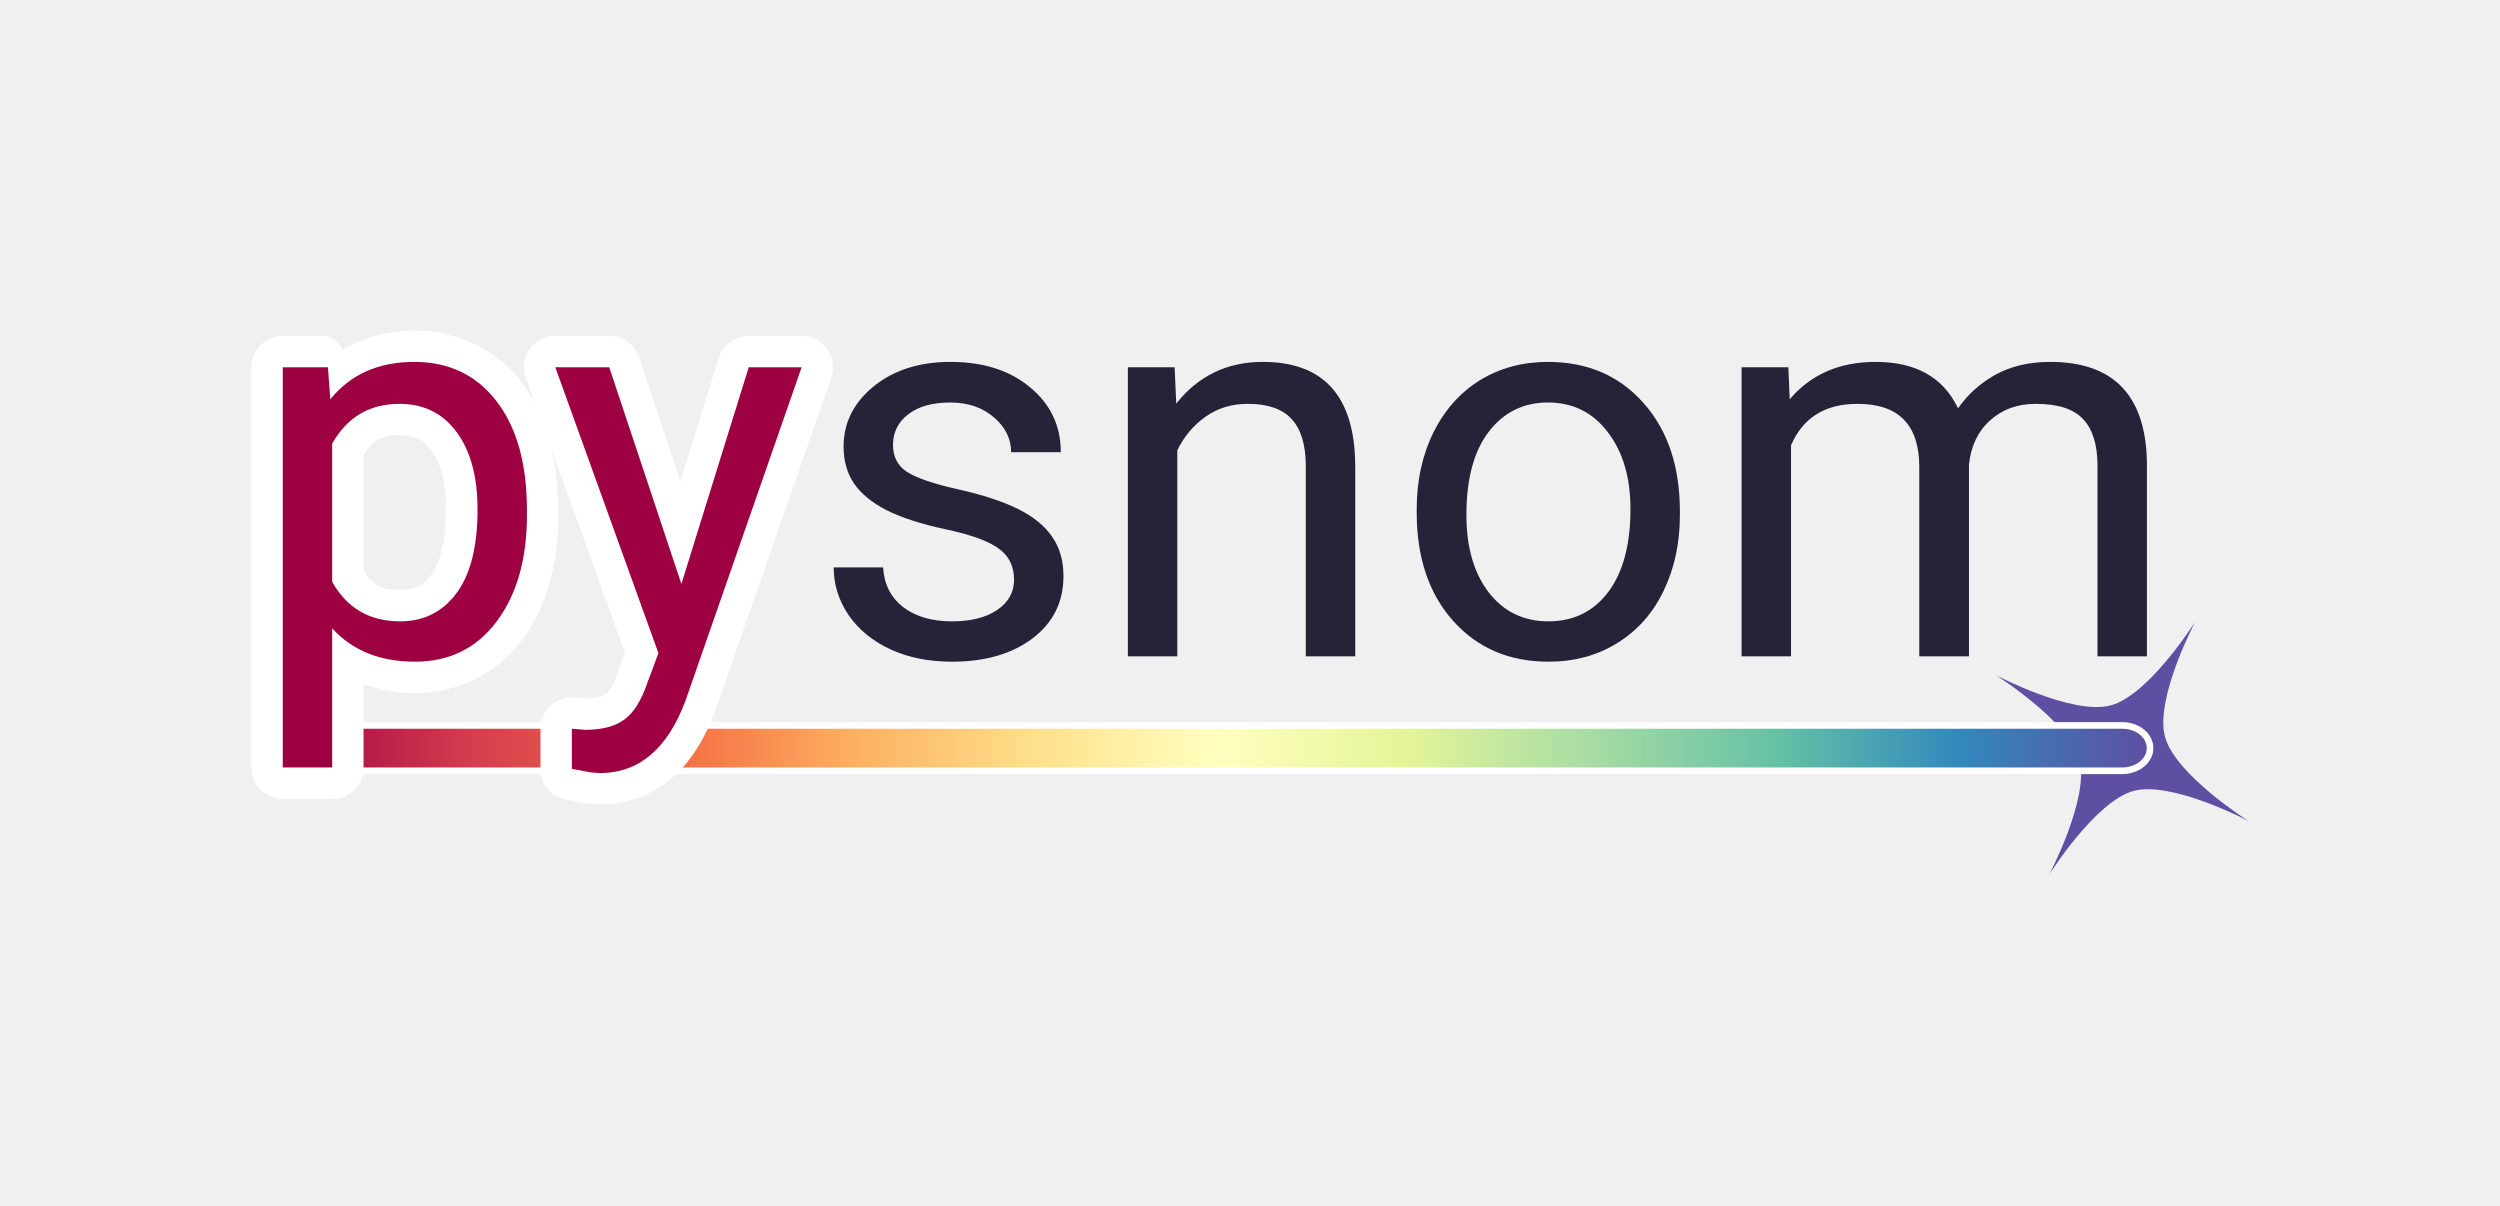
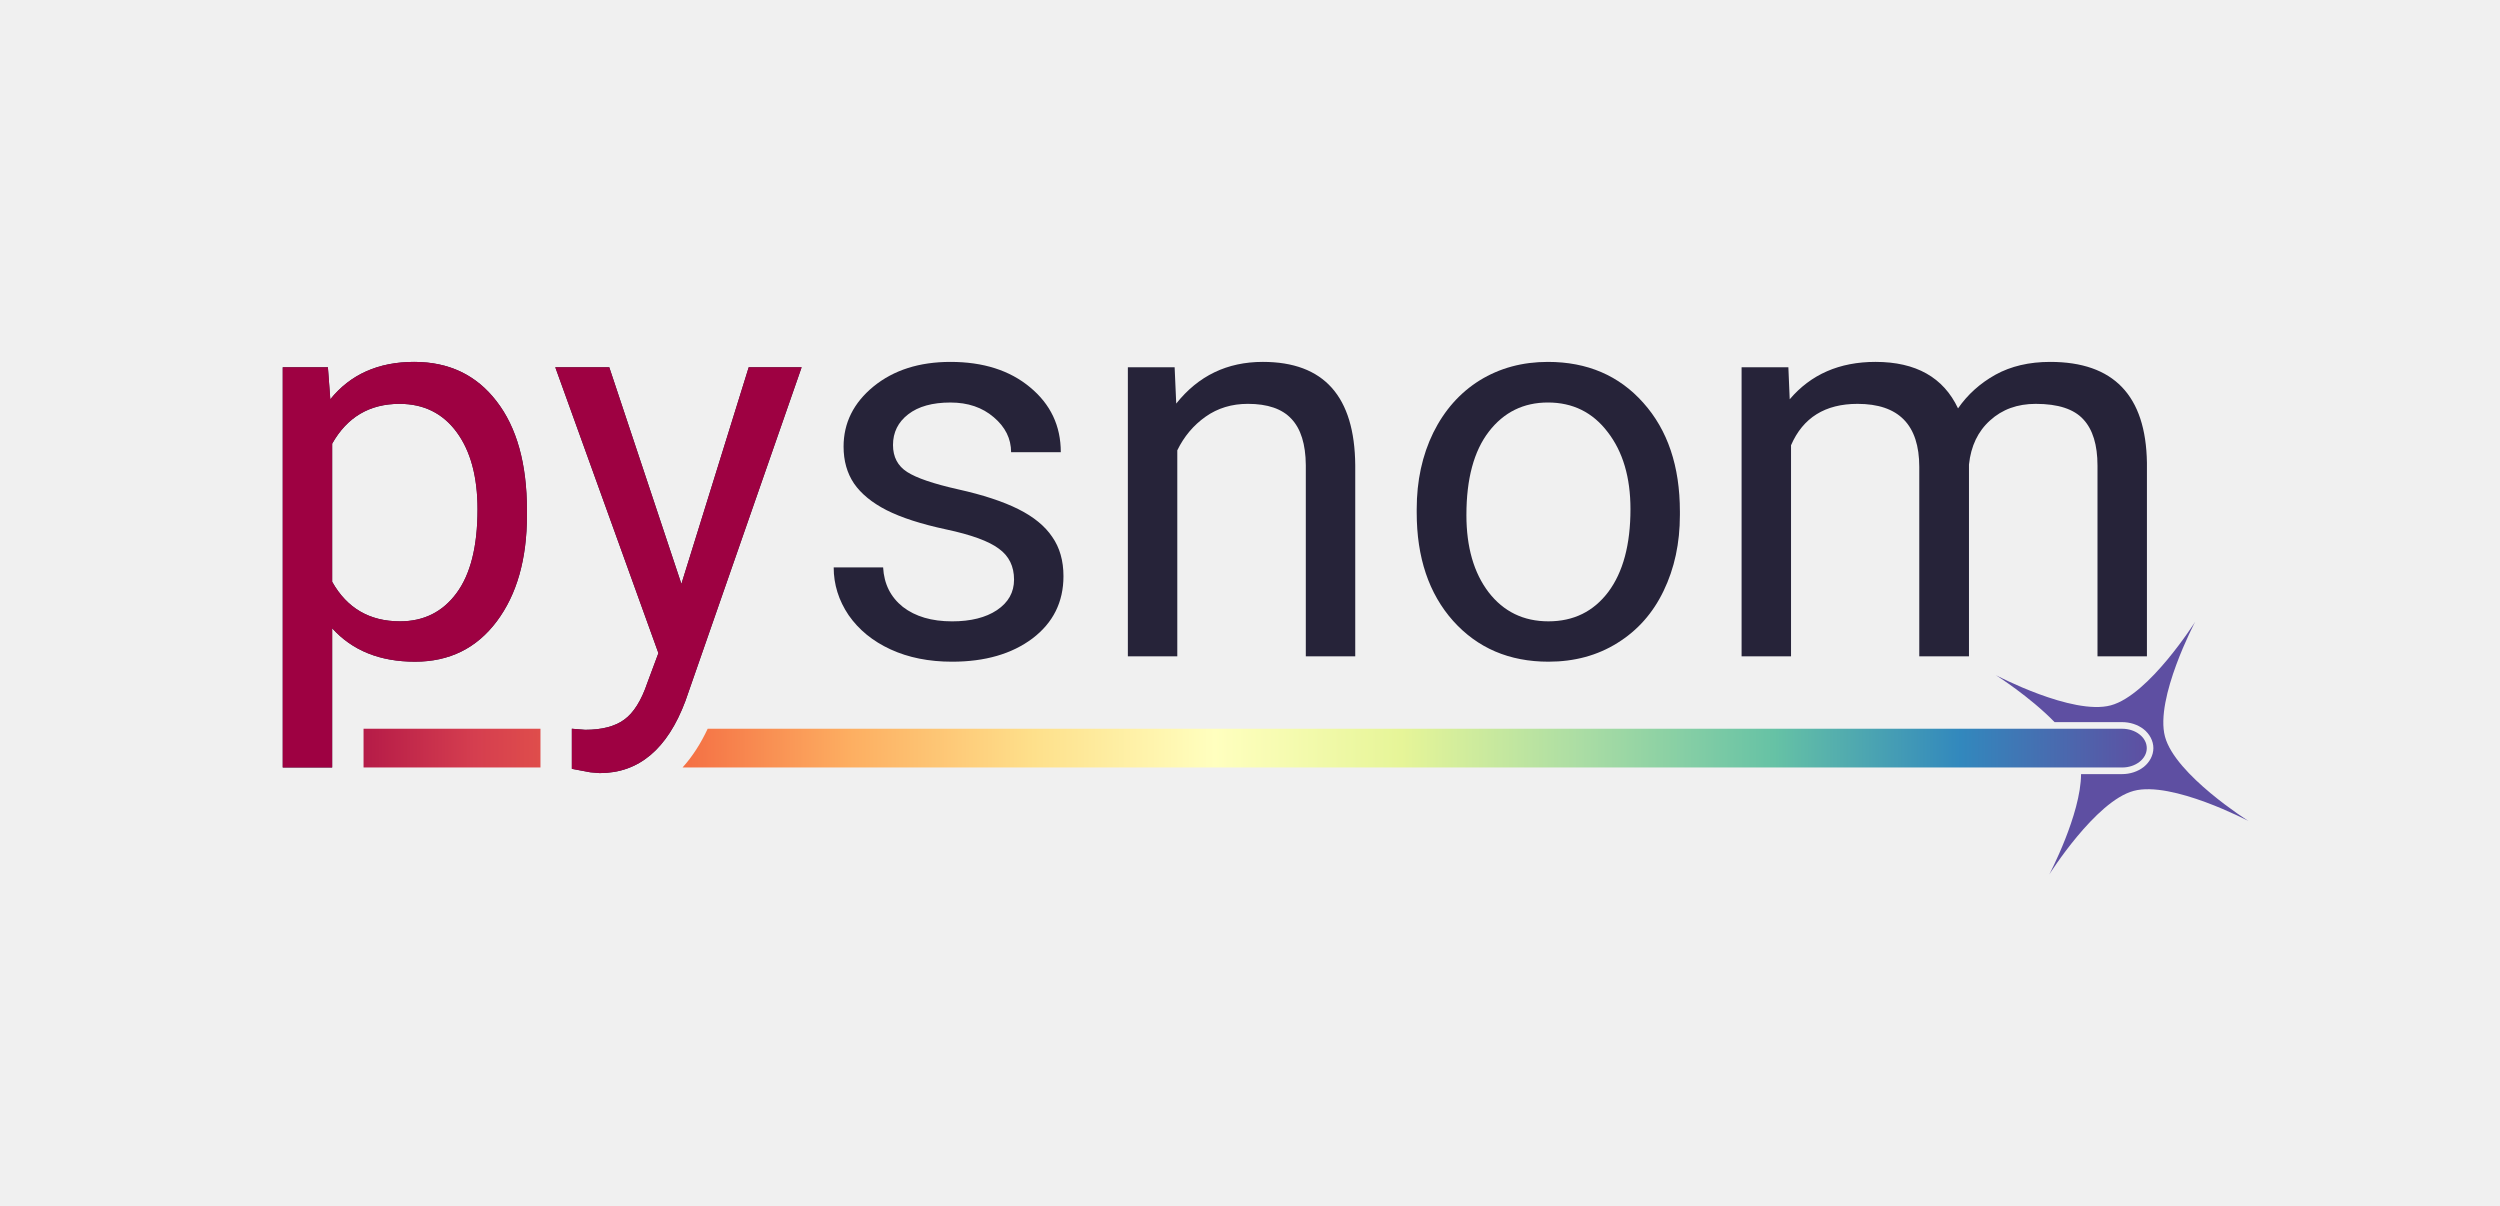
<svg xmlns="http://www.w3.org/2000/svg" xmlns:xlink="http://www.w3.org/1999/xlink" fill="none" fill-rule="evenodd" stroke="black" stroke-width="0.501" stroke-linejoin="bevel" stroke-miterlimit="10" font-family="Times New Roman" font-size="16" style="font-variant-ligatures:none" version="1.1" overflow="visible" width="255.845pt" height="123.322pt" viewBox="0 -123.322 255.845 123.322" id="svg33">
  <defs id="defs2">
    <linearGradient id="linearGradient2365">
      <stop style="stop-color:#9e0142;stop-opacity:1;" offset="0" id="stop2361" />
      <stop style="stop-color:#d53e4f;stop-opacity:1;" offset="0.103" id="stop2369" />
      <stop style="stop-color:#f46d43;stop-opacity:1;" offset="0.212" id="stop2373" />
      <stop style="stop-color:#fdae61;stop-opacity:1;" offset="0.304" id="stop2371" />
      <stop style="stop-color:#fee08b;stop-opacity:1;" offset="0.403" id="stop2375" />
      <stop style="stop-color:#ffffbf;stop-opacity:1;" offset="0.5" id="stop2377" />
      <stop style="stop-color:#e6f598;stop-opacity:1;" offset="0.6" id="stop2379" />
      <stop style="stop-color:#abdda4;stop-opacity:1;" offset="0.696" id="stop2381" />
      <stop style="stop-color:#66c2a5;stop-opacity:1;" offset="0.8" id="stop2383" />
      <stop style="stop-color:#3288bd;stop-opacity:1;" offset="0.9" id="stop2385" />
      <stop style="stop-color:#5e4fa2;stop-opacity:1;" offset="1" id="stop2363" />
    </linearGradient>
    <rect x="129.931" y="-198.894" width="139.477" height="71.595" id="rect1234" />
    <rect x="206.709" y="-153.848" width="47.875" height="34.768" id="rect1228" />
    <filter style="color-interpolation-filters:sRGB;" id="filter1140">
      <feGaussianBlur stdDeviation="1 1" result="blur" id="feGaussianBlur1138" />
    </filter>
    <filter style="color-interpolation-filters:sRGB;" id="filter1144">
      <feGaussianBlur stdDeviation="1 1" result="blur" id="feGaussianBlur1142" />
    </filter>
    <filter style="color-interpolation-filters:sRGB;" id="filter1148">
      <feGaussianBlur stdDeviation="1 1" result="blur" id="feGaussianBlur1146" />
    </filter>
    <filter style="color-interpolation-filters:sRGB;" id="filter1152">
      <feGaussianBlur stdDeviation="1 1" result="blur" id="feGaussianBlur1150" />
    </filter>
    <filter style="color-interpolation-filters:sRGB;" id="filter1368">
      <feGaussianBlur stdDeviation="2 2" result="blur" id="feGaussianBlur1366" />
    </filter>
-     <linearGradient xlink:href="#linearGradient2365" id="linearGradient2367" x1="28.936" y1="-46.761" x2="219.696" y2="-46.761" gradientUnits="userSpaceOnUse" />
+     <mask maskUnits="userSpaceOnUse" id="mask874">
+       <rect style="fill:#00ffff;stroke-width:0.376;stroke-miterlimit:10" id="rect876" width="72.655" height="50.381" x="85.648" y="-226.471" />
+     </mask>
+     <linearGradient xlink:href="#linearGradient2365" id="linearGradient905" gradientUnits="userSpaceOnUse" x1="28.936" y1="-46.761" x2="219.696" y2="-46.761" gradientTransform="matrix(1.333333,0,0,1.333333,0,164.4293)" />
  </defs>
-   <path id="rect1540" style="fill:#5e4fa2;fill-opacity:1;stroke:none;stroke-width:0.529;stroke-miterlimit:10;stroke-dasharray:none" d="m 204.248,-54.229 c 0,0 7.847,4.141 11.763,3.092 3.916,-1.049 8.641,-8.559 8.641,-8.559 0,0 -4.141,7.847 -3.092,11.763 1.049,3.916 8.559,8.641 8.559,8.641 0,0 -7.847,-4.141 -11.763,-3.092 -3.916,1.049 -8.641,8.559 -8.641,8.559 0,0 4.141,-7.847 3.092,-11.763 -1.049,-3.916 -8.559,-8.641 -8.559,-8.641 z" />
-   <g aria-label="pysnom" id="text1195" style="font-size:56px;line-height:1.25;font-family:Roboto;-inkscape-font-specification:Roboto;fill:#262339;stroke:none;stroke-width:0.376">
+   <g aria-label="pysnom" id="text1195" style="font-size:56px;line-height:1.25;font-family:Roboto;-inkscape-font-specification:Roboto;display:inline;fill:#262339;stroke:none;stroke-width:0.376">
    <path d="m 53.928,-70.619 q 0,6.754 -3.09,10.883 -3.09,4.129 -8.367,4.129 -5.387,0 -8.477,-3.418 v 14.246 h -5.059 v -40.961 h 4.621 l 0.246,3.281 q 3.09,-3.828 8.586,-3.828 5.332,0 8.422,4.02 3.117,4.02 3.117,11.184 z m -5.059,-0.574 q 0,-5.004 -2.133,-7.902 -2.133,-2.898 -5.852,-2.898 -4.594,0 -6.891,4.074 v 14.137 q 2.27,4.047 6.945,4.047 3.637,0 5.77,-2.871 2.16,-2.898 2.16,-8.586 z" id="path11107" />
-     <path d="m 69.733,-63.564 6.891,-22.176 h 5.414 l -11.895,34.152 q -2.762,7.383 -8.777,7.383 l -0.957,-0.082 -1.887,-0.355 v -4.102 l 1.367,0.109 q 2.57,0 3.992,-1.039 1.449,-1.039 2.379,-3.801 l 1.121,-3.008 -10.555,-29.258 h 5.523 z" id="path11109" />
+     <path d="m 69.733,-63.564 6.891,-22.176 h 5.414 l -11.895,34.152 q -2.762,7.383 -8.777,7.383 l -0.957,-0.082 -1.887,-0.355 v -4.102 l 1.367,0.109 q 2.57,0 3.992,-1.039 1.449,-1.039 2.379,-3.801 L 67.381,-56.482 56.826,-85.74 h 5.523 z" id="path11109" />
    <path d="m 103.776,-64.001 q 0,-2.051 -1.559,-3.172 -1.531,-1.148 -5.387,-1.969 -3.828,-0.82 -6.098,-1.969 -2.242,-1.148 -3.336,-2.734 -1.066,-1.586 -1.066,-3.773 0,-3.637 3.062,-6.152 3.09,-2.516 7.875,-2.516 5.031,0 8.148,2.598 3.145,2.598 3.145,6.645 h -5.086 q 0,-2.078 -1.777,-3.582 -1.75,-1.504 -4.43,-1.504 -2.762,0 -4.32,1.203 -1.559,1.203 -1.559,3.145 0,1.832 1.449,2.762 1.449,0.93 5.223,1.777 3.801,0.848 6.152,2.023 2.352,1.176 3.473,2.844 1.148,1.641 1.148,4.02 0,3.965 -3.172,6.371 -3.172,2.379 -8.23,2.379 -3.555,0 -6.289,-1.258 -2.734,-1.258 -4.293,-3.5 -1.531,-2.27 -1.531,-4.895 h 5.059 q 0.137,2.543 2.023,4.047 1.914,1.477 5.031,1.477 2.871,0 4.594,-1.148 1.75,-1.176 1.75,-3.117 z" id="path11111" />
    <path d="m 120.209,-85.74 0.164,3.719 q 3.391,-4.266 8.859,-4.266 9.379,0 9.461,10.582 v 19.551 h -5.059 v -19.578 q -0.027,-3.199 -1.477,-4.73 -1.422,-1.531 -4.457,-1.531 -2.461,0 -4.32,1.312 -1.859,1.312 -2.898,3.445 v 21.082 h -5.059 v -29.586 z" id="path11113" />
    <path d="m 144.983,-71.22 q 0,-4.348 1.695,-7.82 1.723,-3.473 4.758,-5.359 3.062,-1.887 6.973,-1.887 6.043,0 9.762,4.184 3.746,4.184 3.746,11.129 v 0.355 q 0,4.32 -1.668,7.766 -1.641,3.418 -4.73,5.332 -3.062,1.914 -7.055,1.914 -6.016,0 -9.762,-4.184 -3.719,-4.184 -3.719,-11.074 z m 5.086,0.602 q 0,4.922 2.27,7.902 2.297,2.98 6.125,2.98 3.855,0 6.125,-3.008 2.27,-3.035 2.27,-8.477 0,-4.867 -2.324,-7.875 -2.297,-3.035 -6.125,-3.035 -3.746,0 -6.043,2.98 -2.297,2.98 -2.297,8.531 z" id="path11115" />
    <path d="m 183.018,-85.74 0.137,3.281 q 3.254,-3.828 8.777,-3.828 6.207,0 8.449,4.758 1.477,-2.133 3.828,-3.445 2.379,-1.312 5.605,-1.312 9.734,0 9.898,10.309 v 19.824 h -5.059 v -19.523 q 0,-3.172 -1.449,-4.73 -1.449,-1.586 -4.867,-1.586 -2.816,0 -4.676,1.695 -1.859,1.668 -2.16,4.512 v 19.633 h -5.086 v -19.387 q 0,-6.453 -6.316,-6.453 -4.977,0 -6.809,4.238 v 21.602 h -5.059 v -29.586 z" id="path11117" />
  </g>
-   <path id="path1545" style="fill:#ffffff;stroke:none;stroke-width:0.543" d="m 28.936,-49.42 a 0.676,0.676 0 0 0 -0.676,0.676 v 3.967 a 0.676,0.676 0 0 0 0.676,0.676 H 217.176 c 0.8,4.4e-5 1.599,-0.253 2.201,-0.727 0.602,-0.474 0.997,-1.189 0.996,-1.934 -4e-5,-0.744 -0.394,-1.46 -0.996,-1.934 -0.602,-0.473 -1.402,-0.725 -2.201,-0.725 h -0.059 z" />
-   <path id="rect1473" style="fill:url(#linearGradient2367);fill-opacity:1;stroke:none;stroke-width:0.407;stroke-miterlimit:10;stroke-dasharray:none" d="m 28.936,-48.744 v 3.965 h 188.24 a 2.521,1.983 0 0 0 2.521,-1.983 2.521,1.983 0 0 0 -2.521,-1.982 h -0.059 z" />
-   <path id="path1476" style="font-size:56px;line-height:1.25;font-family:Roboto;-inkscape-font-specification:Roboto;fill:#ffffff;stroke:none" d="m 42.389,-89.496 c -2.67,0 -5.155,0.713 -7.324,1.945 a 3.211,3.211 0 0 0 -1.508,-1.4 h -4.621 a 3.211,3.211 0 0 0 -3.211,3.211 v 40.963 a 3.211,3.211 0 0 0 3.211,3.211 h 5.059 a 3.211,3.211 0 0 0 3.211,-3.211 v -8.523 c 1.648,0.566 3.409,0.906 5.266,0.906 4.357,0 8.353,-1.964 10.938,-5.418 2.563,-3.424 3.73,-7.812 3.73,-12.805 v -0.467 c 0,-2.268 -0.263,-4.364 -0.721,-6.326 L 63.961,-56.5 63.25,-54.594 a 3.211,3.211 0 0 0 -0.033,0.098 c -0.497,1.478 -1.069,2.114 -1.207,2.213 a 3.211,3.211 0 0 0 -0.023,0.018 c -0.202,0.148 -0.829,0.404 -2.057,0.414 l -1.148,-0.094 a 3.211,3.211 0 0 0 -3.471,3.201 v 4.102 a 3.211,3.211 0 0 0 2.613,3.154 l 1.887,0.357 a 3.211,3.211 0 0 0 0.324,0.045 l 0.957,0.082 a 3.211,3.211 0 0 0 0.273,0.012 c 2.662,0 5.254,-0.904 7.27,-2.6 2.016,-1.696 3.461,-4.05 4.516,-6.869 a 3.211,3.211 0 0 0 0.025,-0.068 l 11.895,-34.154 a 3.211,3.211 0 0 0 -3.033,-4.268 h -5.414 a 3.211,3.211 0 0 0 -3.066,2.258 l -3.93,12.648 -4.23,-12.709 a 3.211,3.211 0 0 0 -3.047,-2.197 h -5.523 a 3.211,3.211 0 0 0 -3.02,4.301 l 1,2.771 c -0.431,-0.823 -0.892,-1.622 -1.455,-2.35 -2.604,-3.384 -6.604,-5.268 -10.963,-5.268 z m -1.504,10.713 c 1.645,0 2.372,0.375 3.266,1.59 0.898,1.221 1.508,3.122 1.508,6.002 0,3.385 -0.684,5.54 -1.523,6.666 a 3.211,3.211 0 0 0 -0.004,0.004 c -0.901,1.213 -1.612,1.574 -3.191,1.574 -1.918,0 -2.826,-0.571 -3.734,-1.932 v -11.947 c 0.926,-1.386 1.831,-1.957 3.68,-1.957 z" />
-   <path id="path1453" style="font-style:normal;font-variant:normal;font-weight:normal;font-stretch:normal;font-size:56px;line-height:1.25;font-family:Roboto;-inkscape-font-specification:Roboto;fill:#9e0142;fill-opacity:1;stroke:none;stroke-width:0.376" d="m 42.389,-86.286 c -3.664,0 -6.526,1.276 -8.585,3.828 l -0.246,-3.281 H 28.936 v 40.961 h 5.058 v -14.247 c 2.06,2.279 4.886,3.419 8.477,3.419 3.518,0 6.307,-1.377 8.367,-4.129 2.06,-2.753 3.089,-6.38 3.089,-10.882 v -0.466 c 0,-4.776 -1.039,-8.503 -3.117,-11.183 -2.06,-2.68 -4.867,-4.02 -8.421,-4.02 z m 14.438,0.546 10.554,29.257 -1.121,3.009 c -0.62,1.841 -1.413,3.107 -2.379,3.8 -0.948,0.693 -2.278,1.04 -3.992,1.04 l -1.368,-0.11 v 4.102 l 1.887,0.356 0.958,0.082 c 4.01,0 6.936,-2.461 8.777,-7.383 L 82.038,-85.74 H 76.624 L 69.733,-63.563 62.35,-85.74 Z m -15.942,3.746 c 2.479,0 4.43,0.967 5.852,2.899 1.422,1.932 2.133,4.567 2.133,7.903 0,3.792 -0.721,6.653 -2.161,8.585 -1.422,1.914 -3.344,2.871 -5.769,2.871 -3.117,0 -5.433,-1.349 -6.946,-4.047 v -14.136 c 1.531,-2.716 3.828,-4.075 6.891,-4.075 z" />
+   <path id="rect1540" mask="none" style="display:inline;fill:#5e4fa2;fill-opacity:1;stroke:none;stroke-width:0.706;stroke-miterlimit:10;stroke-dasharray:none" d="M 299.535 84.834 C 299.535 84.834 293.237 94.847 288.016 96.246 C 282.794 97.645 272.33 92.123 272.33 92.123 C 272.33 92.123 276.949 95.034 280.352 98.535 L 289.49 98.535 L 289.568 98.535 C 290.634 98.535 291.699 98.871 292.502 99.502 C 293.305 100.133 293.83 101.088 293.83 102.08 C 293.831 103.073 293.305 104.026 292.502 104.658 C 291.699 105.29 290.635 105.627 289.568 105.627 L 283.961 105.627 C 283.941 111.131 279.621 119.328 279.621 119.328 C 279.621 119.328 285.921 109.315 291.143 107.916 C 296.364 106.517 306.826 112.039 306.826 112.039 C 306.826 112.039 296.813 105.739 295.414 100.518 C 294.015 95.296 299.535 84.834 299.535 84.834 z " transform="matrix(0.75,0,0,0.75,0,-123.322)" />
+   <path id="rect1473" style="display:inline;fill:url(#linearGradient905);fill-opacity:1;stroke:none;stroke-width:0.543;stroke-miterlimit:10;stroke-dasharray:none" d="M 49.607 99.438 L 49.607 104.725 L 73.748 104.725 L 73.748 99.438 L 49.607 99.438 z M 96.564 99.438 C 95.625 101.439 94.497 103.217 93.135 104.725 L 289.566 104.725 A 3.362 2.643 0 0 0 292.928 102.08 A 3.362 2.643 0 0 0 289.566 99.438 L 289.488 99.438 L 96.564 99.438 z " transform="matrix(0.75,0,0,0.75,0,-123.322)" />
+   <path id="path1453" style="font-style:normal;font-variant:normal;font-weight:normal;font-stretch:normal;font-size:56px;line-height:1.25;font-family:Roboto;-inkscape-font-specification:Roboto;display:inline;fill:#9e0142;fill-opacity:1;stroke:none;stroke-width:0.376" d="m 42.389,-86.286 c -3.664,0 -6.526,1.276 -8.585,3.828 l -0.246,-3.281 H 28.936 v 40.961 h 5.058 v -14.247 c 2.06,2.279 4.886,3.419 8.477,3.419 3.518,0 6.307,-1.377 8.367,-4.129 2.06,-2.753 3.089,-6.38 3.089,-10.882 v -0.466 c 0,-4.776 -1.039,-8.503 -3.117,-11.183 -2.06,-2.68 -4.867,-4.02 -8.421,-4.02 z m 14.438,0.546 10.554,29.257 -1.121,3.009 c -0.62,1.841 -1.413,3.107 -2.379,3.8 -0.948,0.693 -2.278,1.04 -3.992,1.04 l -1.368,-0.11 v 4.102 l 1.887,0.356 0.958,0.082 c 4.01,0 6.936,-2.461 8.777,-7.383 L 82.038,-85.74 H 76.624 L 69.733,-63.563 62.35,-85.74 Z m -15.942,3.746 c 2.479,0 4.43,0.967 5.852,2.899 1.422,1.932 2.133,4.567 2.133,7.903 0,3.792 -0.721,6.653 -2.161,8.585 -1.422,1.914 -3.344,2.871 -5.769,2.871 -3.117,0 -5.433,-1.349 -6.946,-4.047 v -14.136 c 1.531,-2.716 3.828,-4.075 6.891,-4.075 z" />
</svg>
